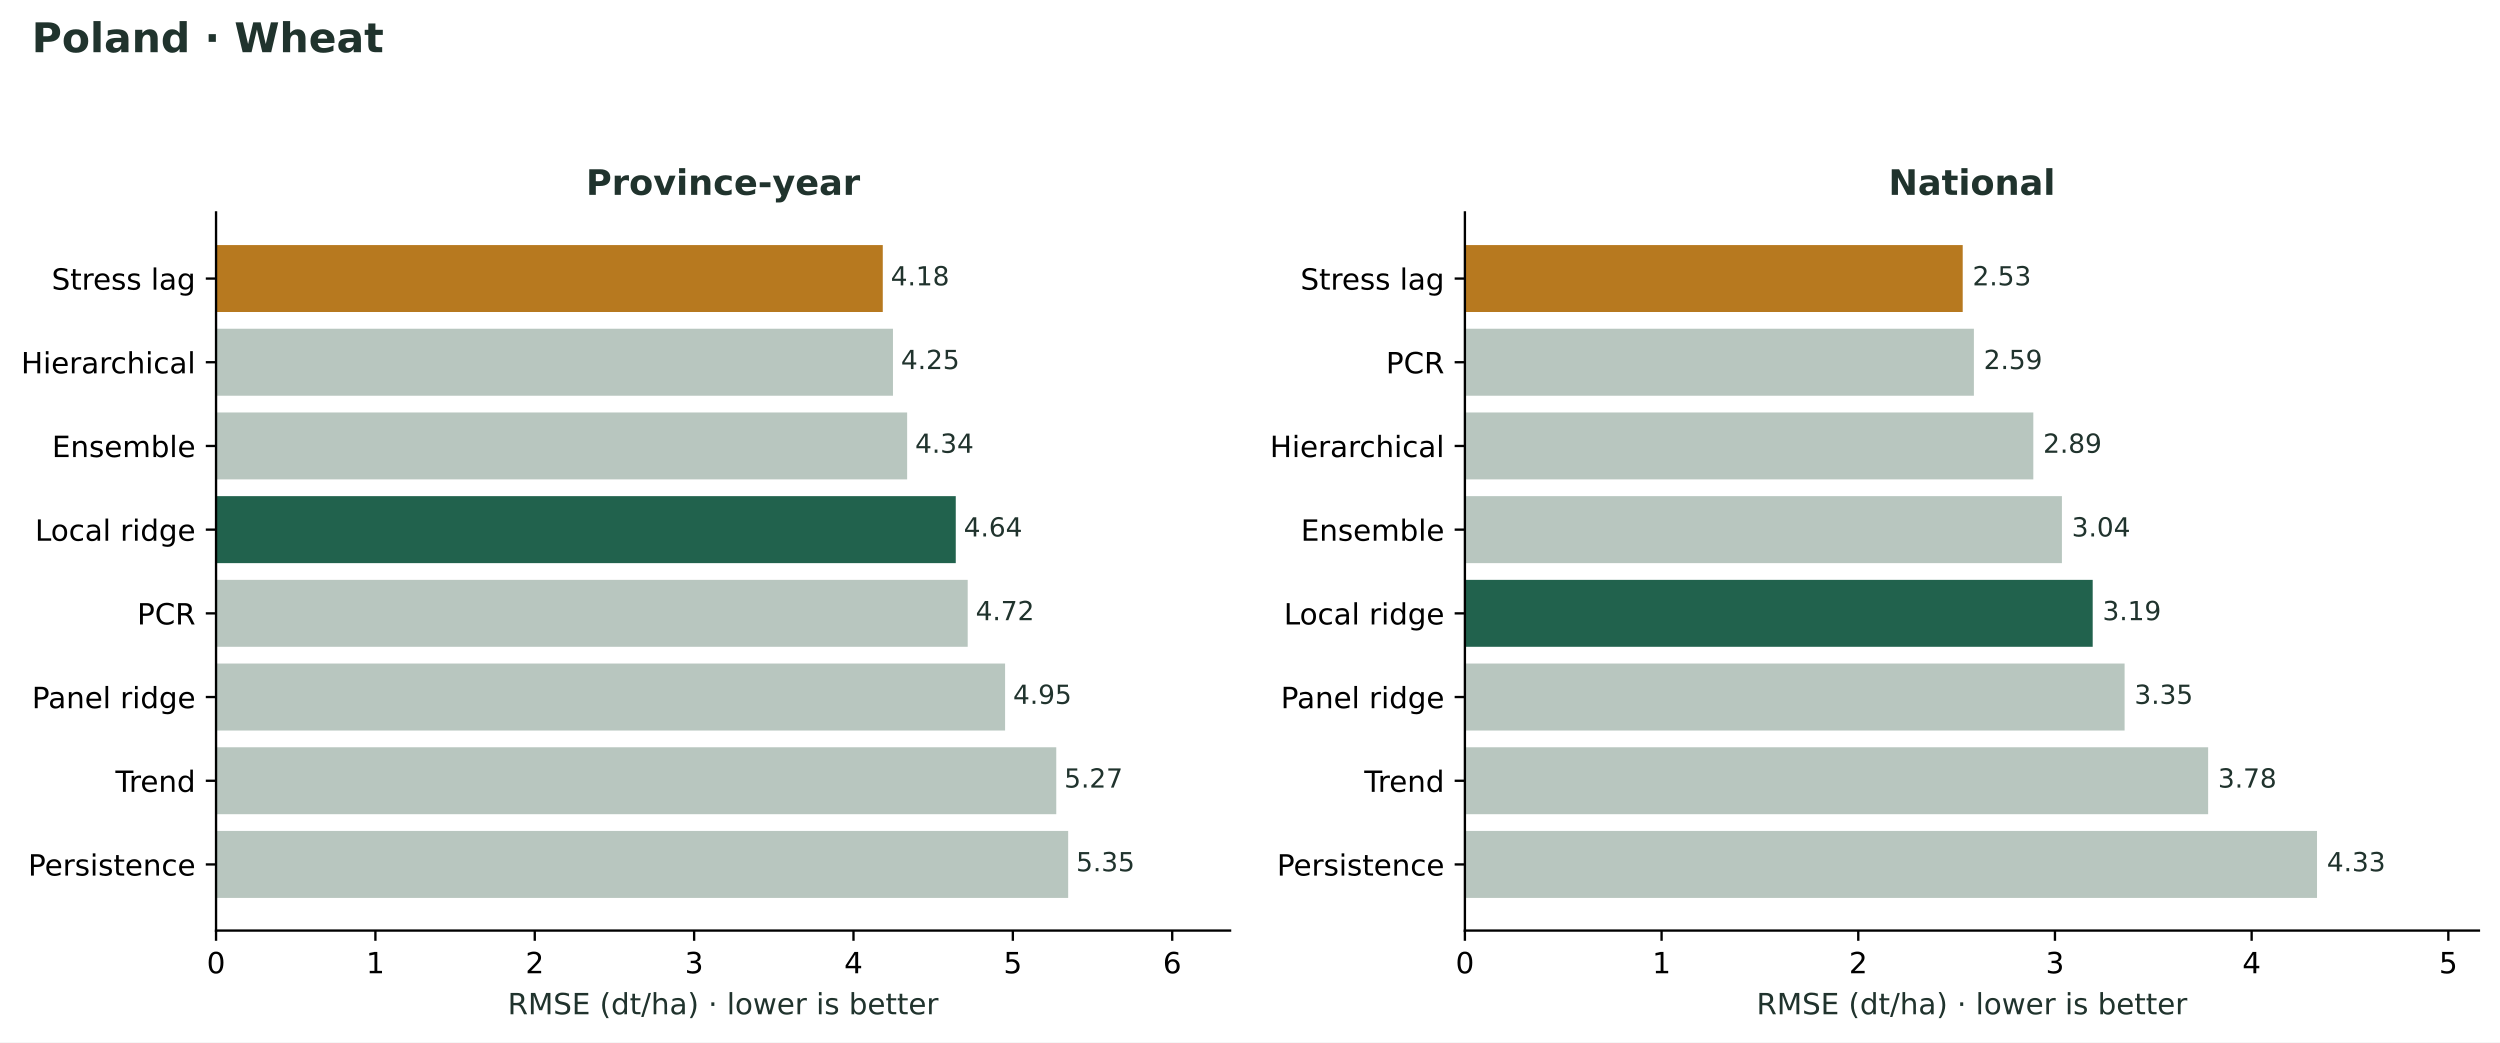
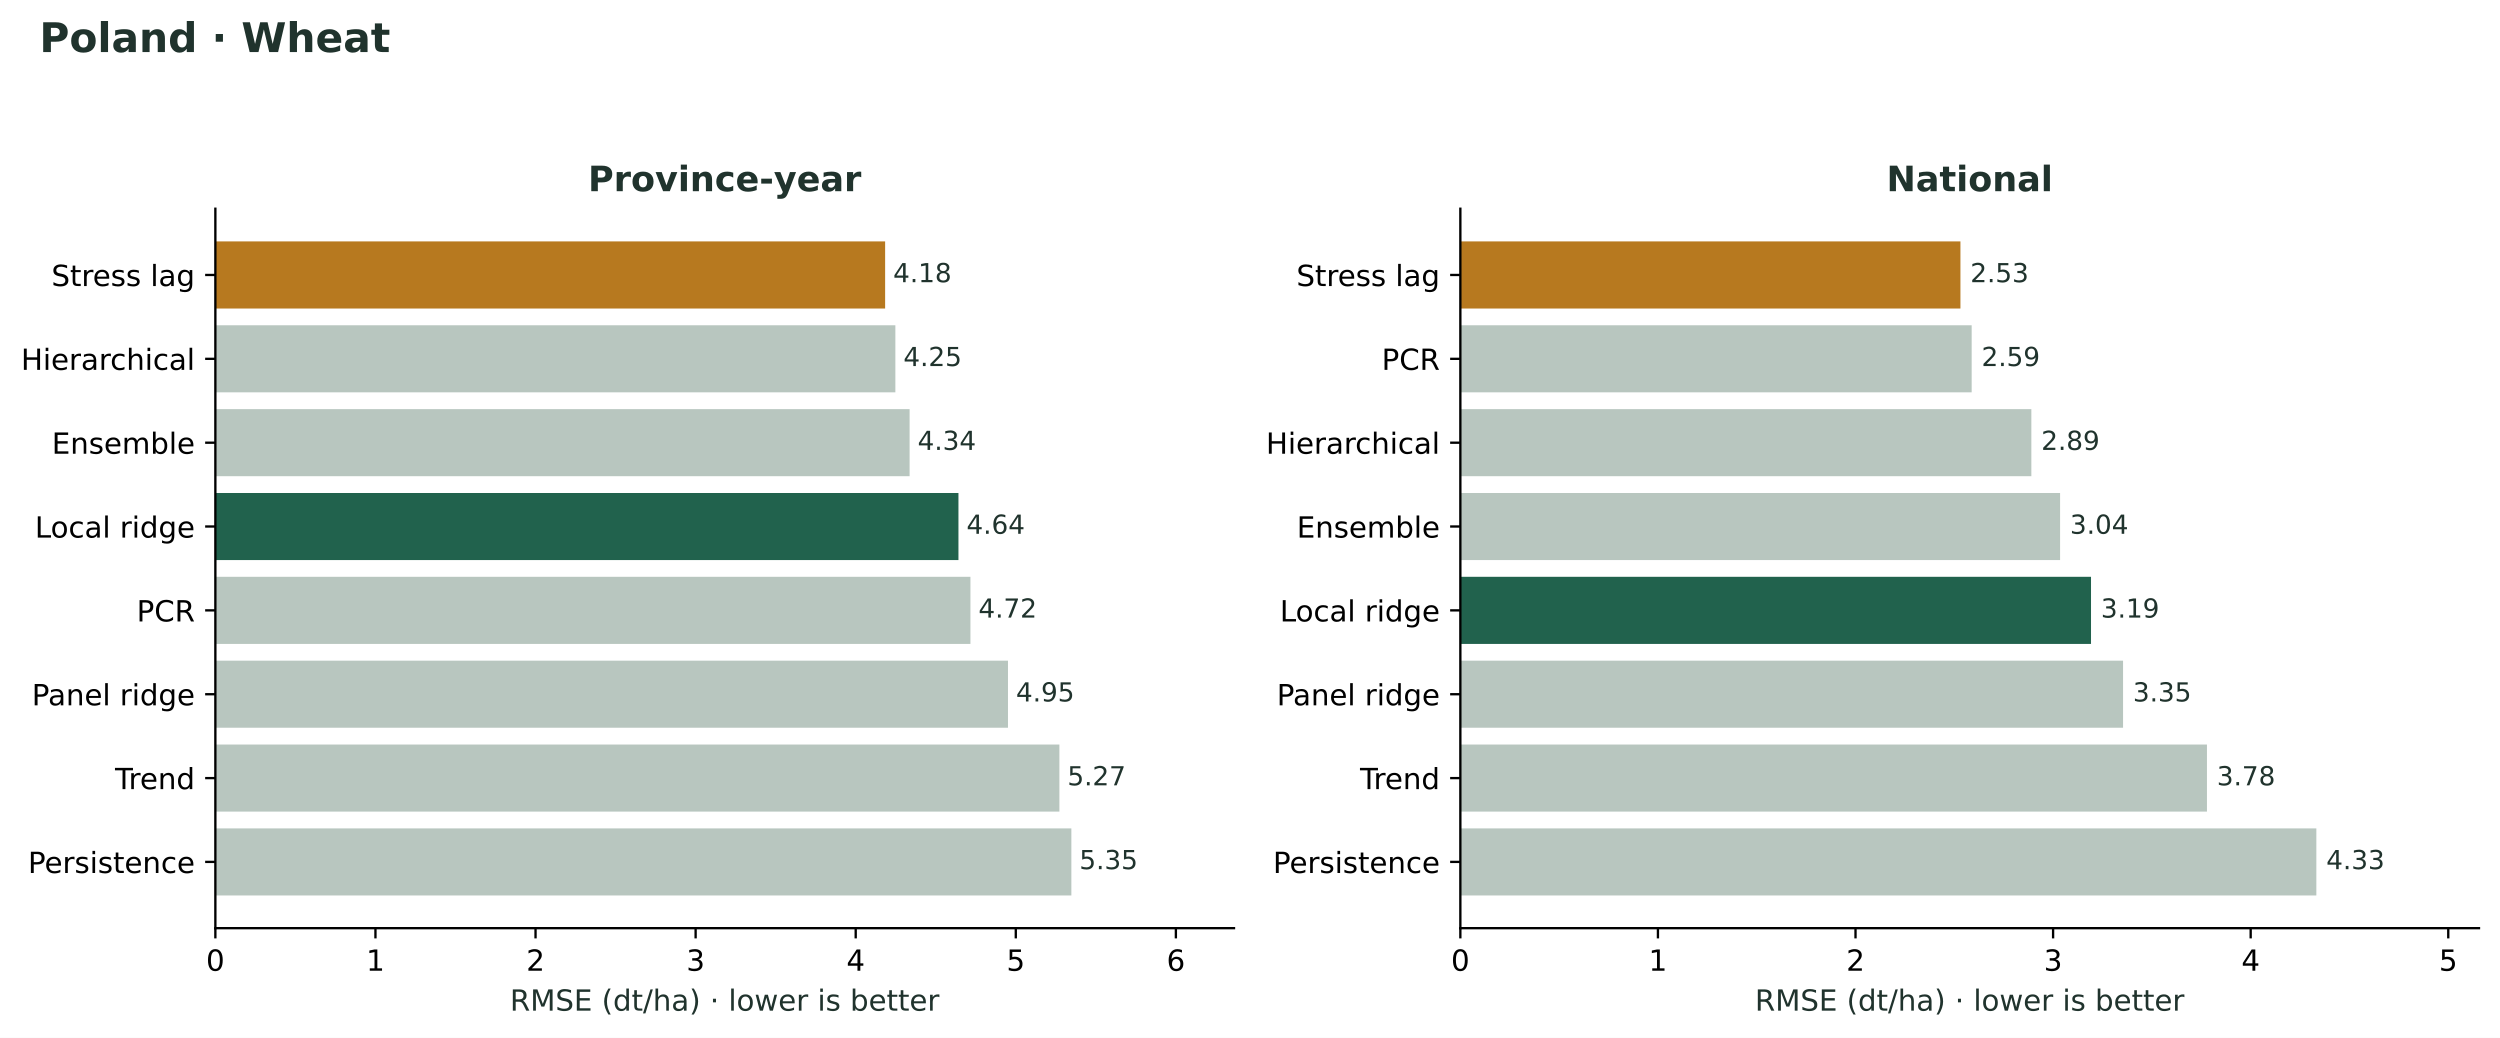
- <svg xmlns="http://www.w3.org/2000/svg" xmlns:xlink="http://www.w3.org/1999/xlink" width="853.985pt" height="356.078pt" viewBox="0 0 853.985 356.078" version="1.1">
+ <svg xmlns="http://www.w3.org/2000/svg" xmlns:xlink="http://www.w3.org/1999/xlink" width="856.635pt" height="355.596pt" viewBox="0 0 856.635 355.596" version="1.1">
  <defs>
    <style type="text/css">*{stroke-linejoin: round; stroke-linecap: butt}</style>
  </defs>
  <g id="figure_1">
    <g id="patch_1">
-       <path d="M 0 356.078  L 853.985 356.078  L 853.985 0  L 0 0  z " style="fill: #ffffff" />
+       <path d="M 0 355.596  L 856.635 355.596  L 856.635 0  L 0 0  z " style="fill: #ffffff" />
    </g>
    <g id="axes_1">
      <g id="patch_2">
-         <path d="M 73.8 317.878  L 420.185 317.878  L 420.185 72.56  L 73.8 72.56  z " style="fill: #ffffff" />
+         <path d="M 73.795 318.04  L 422.835 318.04  L 422.835 71.52  L 73.795 71.52  z " style="fill: #ffffff" />
      </g>
      <g id="patch_3">
-         <path d="M 73.8 306.727  L 364.88 306.727  L 364.88 283.853  L 73.8 283.853  z " clip-path="url(#pb72df049ba)" style="fill: #b8c6bf" />
+         <path d="M 73.795 306.835  L 367.106 306.835  L 367.106 283.849  L 73.795 283.849  z " clip-path="url(#pc4054b5f76)" style="fill: #b8c6bf" />
      </g>
      <g id="patch_4">
-         <path d="M 73.8 278.135  L 360.812 278.135  L 360.812 255.262  L 73.8 255.262  z " clip-path="url(#pb72df049ba)" style="fill: #b8c6bf" />
+         <path d="M 73.795 278.103  L 363.007 278.103  L 363.007 255.117  L 73.795 255.117  z " clip-path="url(#pc4054b5f76)" style="fill: #b8c6bf" />
      </g>
      <g id="patch_5">
-         <path d="M 73.8 249.543  L 343.33 249.543  L 343.33 226.67  L 73.8 226.67  z " clip-path="url(#pb72df049ba)" style="fill: #b8c6bf" />
+         <path d="M 73.795 249.371  L 345.391 249.371  L 345.391 226.385  L 73.795 226.385  z " clip-path="url(#pc4054b5f76)" style="fill: #b8c6bf" />
      </g>
      <g id="patch_6">
-         <path d="M 73.8 220.951  L 330.56 220.951  L 330.56 198.078  L 73.8 198.078  z " clip-path="url(#pb72df049ba)" style="fill: #b8c6bf" />
+         <path d="M 73.795 220.639  L 332.524 220.639  L 332.524 197.653  L 73.795 197.653  z " clip-path="url(#pc4054b5f76)" style="fill: #b8c6bf" />
      </g>
      <g id="patch_7">
-         <path d="M 73.8 192.36  L 326.484 192.36  L 326.484 169.486  L 73.8 169.486  z " clip-path="url(#pb72df049ba)" style="fill: #21624d" />
+         <path d="M 73.795 191.907  L 328.416 191.907  L 328.416 168.921  L 73.795 168.921  z " clip-path="url(#pc4054b5f76)" style="fill: #21624d" />
      </g>
      <g id="patch_8">
-         <path d="M 73.8 163.768  L 309.875 163.768  L 309.875 140.894  L 73.8 140.894  z " clip-path="url(#pb72df049ba)" style="fill: #b8c6bf" />
+         <path d="M 73.795 163.175  L 311.68 163.175  L 311.68 140.189  L 73.795 140.189  z " clip-path="url(#pc4054b5f76)" style="fill: #b8c6bf" />
      </g>
      <g id="patch_9">
-         <path d="M 73.8 135.176  L 305.034 135.176  L 305.034 112.303  L 73.8 112.303  z " clip-path="url(#pb72df049ba)" style="fill: #b8c6bf" />
+         <path d="M 73.795 134.443  L 306.802 134.443  L 306.802 111.457  L 73.795 111.457  z " clip-path="url(#pc4054b5f76)" style="fill: #b8c6bf" />
      </g>
      <g id="patch_10">
-         <path d="M 73.8 106.584  L 301.552 106.584  L 301.552 83.711  L 73.8 83.711  z " clip-path="url(#pb72df049ba)" style="fill: #b7791f" />
+         <path d="M 73.795 105.711  L 303.293 105.711  L 303.293 82.725  L 73.795 82.725  z " clip-path="url(#pc4054b5f76)" style="fill: #b7791f" />
      </g>
      <g id="matplotlib.axis_1">
        <g id="xtick_1">
          <g id="line2d_1">
            <defs>
-               <path id="m38f952b51f" d="M 0 0  L 0 3.5  " style="stroke: #000000; stroke-width: 0.8" />
+               <path id="m1f5271b32a" d="M 0 0  L 0 3.5  " style="stroke: #000000; stroke-width: 0.8" />
            </defs>
            <g>
-               <use xlink:href="#m38f952b51f" x="73.8" y="317.878" style="stroke: #000000; stroke-width: 0.8" />
+               <use xlink:href="#m1f5271b32a" x="73.795" y="318.04" style="stroke: #000000; stroke-width: 0.8" />
            </g>
          </g>
          <g id="text_1">
-             <text style="font-size: 10px; font-family: 'DejaVu Sans'; text-anchor: middle" x="73.8" y="332.475" transform="rotate(-0 73.8 332.4753)">0</text>
+             <text style="font-size: 10px; font-family: 'DejaVu Sans'; text-anchor: middle" x="73.795" y="332.638" transform="rotate(-0 73.79531 332.6384)">0</text>
          </g>
        </g>
        <g id="xtick_2">
          <g id="line2d_2">
            <g>
-               <use xlink:href="#m38f952b51f" x="128.237" y="317.878" style="stroke: #000000; stroke-width: 0.8" />
+               <use xlink:href="#m1f5271b32a" x="128.649" y="318.04" style="stroke: #000000; stroke-width: 0.8" />
            </g>
          </g>
          <g id="text_2">
-             <text style="font-size: 10px; font-family: 'DejaVu Sans'; text-anchor: middle" x="128.237" y="332.475" transform="rotate(-0 128.2367 332.4753)">1</text>
+             <text style="font-size: 10px; font-family: 'DejaVu Sans'; text-anchor: middle" x="128.649" y="332.638" transform="rotate(-0 128.6492 332.6384)">1</text>
          </g>
        </g>
        <g id="xtick_3">
          <g id="line2d_3">
            <g>
-               <use xlink:href="#m38f952b51f" x="182.673" y="317.878" style="stroke: #000000; stroke-width: 0.8" />
+               <use xlink:href="#m1f5271b32a" x="183.503" y="318.04" style="stroke: #000000; stroke-width: 0.8" />
            </g>
          </g>
          <g id="text_3">
-             <text style="font-size: 10px; font-family: 'DejaVu Sans'; text-anchor: middle" x="182.673" y="332.475" transform="rotate(-0 182.6733 332.4753)">2</text>
+             <text style="font-size: 10px; font-family: 'DejaVu Sans'; text-anchor: middle" x="183.503" y="332.638" transform="rotate(-0 183.5031 332.6384)">2</text>
          </g>
        </g>
        <g id="xtick_4">
          <g id="line2d_4">
            <g>
-               <use xlink:href="#m38f952b51f" x="237.11" y="317.878" style="stroke: #000000; stroke-width: 0.8" />
+               <use xlink:href="#m1f5271b32a" x="238.357" y="318.04" style="stroke: #000000; stroke-width: 0.8" />
            </g>
          </g>
          <g id="text_4">
-             <text style="font-size: 10px; font-family: 'DejaVu Sans'; text-anchor: middle" x="237.11" y="332.475" transform="rotate(-0 237.11 332.4753)">3</text>
+             <text style="font-size: 10px; font-family: 'DejaVu Sans'; text-anchor: middle" x="238.357" y="332.638" transform="rotate(-0 238.357 332.6384)">3</text>
          </g>
        </g>
        <g id="xtick_5">
          <g id="line2d_5">
            <g>
-               <use xlink:href="#m38f952b51f" x="291.547" y="317.878" style="stroke: #000000; stroke-width: 0.8" />
+               <use xlink:href="#m1f5271b32a" x="293.211" y="318.04" style="stroke: #000000; stroke-width: 0.8" />
            </g>
          </g>
          <g id="text_5">
-             <text style="font-size: 10px; font-family: 'DejaVu Sans'; text-anchor: middle" x="291.547" y="332.475" transform="rotate(-0 291.5466 332.4753)">4</text>
+             <text style="font-size: 10px; font-family: 'DejaVu Sans'; text-anchor: middle" x="293.211" y="332.638" transform="rotate(-0 293.211 332.6384)">4</text>
          </g>
        </g>
        <g id="xtick_6">
          <g id="line2d_6">
            <g>
-               <use xlink:href="#m38f952b51f" x="345.983" y="317.878" style="stroke: #000000; stroke-width: 0.8" />
+               <use xlink:href="#m1f5271b32a" x="348.065" y="318.04" style="stroke: #000000; stroke-width: 0.8" />
            </g>
          </g>
          <g id="text_6">
-             <text style="font-size: 10px; font-family: 'DejaVu Sans'; text-anchor: middle" x="345.983" y="332.475" transform="rotate(-0 345.9833 332.4753)">5</text>
+             <text style="font-size: 10px; font-family: 'DejaVu Sans'; text-anchor: middle" x="348.065" y="332.638" transform="rotate(-0 348.0649 332.6384)">5</text>
          </g>
        </g>
        <g id="xtick_7">
          <g id="line2d_7">
            <g>
-               <use xlink:href="#m38f952b51f" x="400.42" y="317.878" style="stroke: #000000; stroke-width: 0.8" />
+               <use xlink:href="#m1f5271b32a" x="402.919" y="318.04" style="stroke: #000000; stroke-width: 0.8" />
            </g>
          </g>
          <g id="text_7">
-             <text style="font-size: 10px; font-family: 'DejaVu Sans'; text-anchor: middle" x="400.42" y="332.475" transform="rotate(-0 400.42 332.4753)">6</text>
+             <text style="font-size: 10px; font-family: 'DejaVu Sans'; text-anchor: middle" x="402.919" y="332.638" transform="rotate(-0 402.9188 332.6384)">6</text>
          </g>
        </g>
        <g id="text_8">
-           <text style="font-size: 10px; font-family: 'DejaVu Sans'; text-anchor: middle; fill: #20332d" x="246.993" y="346.476" transform="rotate(-0 246.9925 346.4761)">RMSE (dt/ha) · lower is better</text>
+           <text style="font-size: 10px; font-family: 'DejaVu Sans'; text-anchor: middle; fill: #20332d" x="248.315" y="346.317" transform="rotate(-0 248.3153 346.3166)">RMSE (dt/ha) · lower is better</text>
        </g>
      </g>
      <g id="matplotlib.axis_2">
        <g id="ytick_1">
          <g id="line2d_8">
            <defs>
-               <path id="md4e153013f" d="M 0 0  L -3.5 0  " style="stroke: #000000; stroke-width: 0.8" />
+               <path id="mce0fda5eb4" d="M 0 0  L -3.5 0  " style="stroke: #000000; stroke-width: 0.8" />
            </defs>
            <g>
-               <use xlink:href="#md4e153013f" x="73.8" y="295.29" style="stroke: #000000; stroke-width: 0.8" />
+               <use xlink:href="#mce0fda5eb4" x="73.795" y="295.342" style="stroke: #000000; stroke-width: 0.8" />
            </g>
          </g>
          <g id="text_9">
-             <text style="font-size: 10px; font-family: 'DejaVu Sans'; text-anchor: end" x="66.8" y="299.089" transform="rotate(-0 66.8 299.0894)">Persistence</text>
+             <text style="font-size: 10px; font-family: 'DejaVu Sans'; text-anchor: end" x="66.795" y="299.141" transform="rotate(-0 66.79531 299.141)">Persistence</text>
          </g>
        </g>
        <g id="ytick_2">
          <g id="line2d_9">
            <g>
-               <use xlink:href="#md4e153013f" x="73.8" y="266.698" style="stroke: #000000; stroke-width: 0.8" />
+               <use xlink:href="#mce0fda5eb4" x="73.795" y="266.61" style="stroke: #000000; stroke-width: 0.8" />
            </g>
          </g>
          <g id="text_10">
-             <text style="font-size: 10px; font-family: 'DejaVu Sans'; text-anchor: end" x="66.8" y="270.498" transform="rotate(-0 66.8 270.4975)">Trend</text>
+             <text style="font-size: 10px; font-family: 'DejaVu Sans'; text-anchor: end" x="66.795" y="270.409" transform="rotate(-0 66.79531 270.4091)">Trend</text>
          </g>
        </g>
        <g id="ytick_3">
          <g id="line2d_10">
            <g>
-               <use xlink:href="#md4e153013f" x="73.8" y="238.107" style="stroke: #000000; stroke-width: 0.8" />
+               <use xlink:href="#mce0fda5eb4" x="73.795" y="237.878" style="stroke: #000000; stroke-width: 0.8" />
            </g>
          </g>
          <g id="text_11">
-             <text style="font-size: 10px; font-family: 'DejaVu Sans'; text-anchor: end" x="66.8" y="241.906" transform="rotate(-0 66.8 241.9057)">Panel ridge</text>
+             <text style="font-size: 10px; font-family: 'DejaVu Sans'; text-anchor: end" x="66.795" y="241.677" transform="rotate(-0 66.79531 241.6771)">Panel ridge</text>
          </g>
        </g>
        <g id="ytick_4">
          <g id="line2d_11">
            <g>
-               <use xlink:href="#md4e153013f" x="73.8" y="209.515" style="stroke: #000000; stroke-width: 0.8" />
+               <use xlink:href="#mce0fda5eb4" x="73.795" y="209.146" style="stroke: #000000; stroke-width: 0.8" />
            </g>
          </g>
          <g id="text_12">
-             <text style="font-size: 10px; font-family: 'DejaVu Sans'; text-anchor: end" x="66.8" y="213.314" transform="rotate(-0 66.8 213.3136)">PCR</text>
+             <text style="font-size: 10px; font-family: 'DejaVu Sans'; text-anchor: end" x="66.795" y="212.945" transform="rotate(-0 66.79531 212.9452)">PCR</text>
          </g>
        </g>
        <g id="ytick_5">
          <g id="line2d_12">
            <g>
-               <use xlink:href="#md4e153013f" x="73.8" y="180.923" style="stroke: #000000; stroke-width: 0.8" />
+               <use xlink:href="#mce0fda5eb4" x="73.795" y="180.414" style="stroke: #000000; stroke-width: 0.8" />
            </g>
          </g>
          <g id="text_13">
-             <text style="font-size: 10px; font-family: 'DejaVu Sans'; text-anchor: end" x="66.8" y="184.722" transform="rotate(-0 66.8 184.7221)">Local ridge</text>
+             <text style="font-size: 10px; font-family: 'DejaVu Sans'; text-anchor: end" x="66.795" y="184.213" transform="rotate(-0 66.79531 184.2133)">Local ridge</text>
          </g>
        </g>
        <g id="ytick_6">
          <g id="line2d_13">
            <g>
-               <use xlink:href="#md4e153013f" x="73.8" y="152.331" style="stroke: #000000; stroke-width: 0.8" />
+               <use xlink:href="#mce0fda5eb4" x="73.795" y="151.682" style="stroke: #000000; stroke-width: 0.8" />
            </g>
          </g>
          <g id="text_14">
-             <text style="font-size: 10px; font-family: 'DejaVu Sans'; text-anchor: end" x="66.8" y="156.13" transform="rotate(-0 66.8 156.1303)">Ensemble</text>
+             <text style="font-size: 10px; font-family: 'DejaVu Sans'; text-anchor: end" x="66.795" y="155.481" transform="rotate(-0 66.79531 155.4813)">Ensemble</text>
          </g>
        </g>
        <g id="ytick_7">
          <g id="line2d_14">
            <g>
-               <use xlink:href="#md4e153013f" x="73.8" y="123.739" style="stroke: #000000; stroke-width: 0.8" />
+               <use xlink:href="#mce0fda5eb4" x="73.795" y="122.95" style="stroke: #000000; stroke-width: 0.8" />
            </g>
          </g>
          <g id="text_15">
-             <text style="font-size: 10px; font-family: 'DejaVu Sans'; text-anchor: end" x="66.8" y="127.539" transform="rotate(-0 66.8 127.5385)">Hierarchical</text>
+             <text style="font-size: 10px; font-family: 'DejaVu Sans'; text-anchor: end" x="66.795" y="126.749" transform="rotate(-0 66.79531 126.7494)">Hierarchical</text>
          </g>
        </g>
        <g id="ytick_8">
          <g id="line2d_15">
            <g>
-               <use xlink:href="#md4e153013f" x="73.8" y="95.148" style="stroke: #000000; stroke-width: 0.8" />
+               <use xlink:href="#mce0fda5eb4" x="73.795" y="94.218" style="stroke: #000000; stroke-width: 0.8" />
            </g>
          </g>
          <g id="text_16">
-             <text style="font-size: 10px; font-family: 'DejaVu Sans'; text-anchor: end" x="66.8" y="98.947" transform="rotate(-0 66.8 98.94674)">Stress lag</text>
+             <text style="font-size: 10px; font-family: 'DejaVu Sans'; text-anchor: end" x="66.795" y="98.017" transform="rotate(-0 66.79531 98.01745)">Stress lag</text>
          </g>
        </g>
      </g>
      <g id="patch_11">
-         <path d="M 73.8 317.878  L 73.8 72.56  " style="fill: none; stroke: #000000; stroke-width: 0.8; stroke-linejoin: miter; stroke-linecap: square" />
+         <path d="M 73.795 318.04  L 73.795 71.52  " style="fill: none; stroke: #000000; stroke-width: 0.8; stroke-linejoin: miter; stroke-linecap: square" />
      </g>
      <g id="patch_12">
-         <path d="M 73.8 317.878  L 420.185 317.878  " style="fill: none; stroke: #000000; stroke-width: 0.8; stroke-linejoin: miter; stroke-linecap: square" />
+         <path d="M 73.795 318.04  L 422.835 318.04  " style="fill: none; stroke: #000000; stroke-width: 0.8; stroke-linejoin: miter; stroke-linecap: square" />
      </g>
      <g id="text_17">
-         <text style="font-size: 9px; font-family: 'DejaVu Sans'; text-anchor: start; fill: #20332d" x="367.602" y="297.628" transform="rotate(-0 367.6017 297.628)">5.35</text>
+         <text style="font-size: 9px; font-family: 'DejaVu Sans'; text-anchor: start; fill: #20332d" x="369.849" y="297.825" transform="rotate(-0 369.8489 297.8252)">5.35</text>
      </g>
      <g id="text_18">
-         <text style="font-size: 9px; font-family: 'DejaVu Sans'; text-anchor: start; fill: #20332d" x="363.534" y="269.036" transform="rotate(-0 363.5338 269.0362)">5.27</text>
+         <text style="font-size: 9px; font-family: 'DejaVu Sans'; text-anchor: start; fill: #20332d" x="365.75" y="269.093" transform="rotate(-0 365.7499 269.0933)">5.27</text>
      </g>
      <g id="text_19">
-         <text style="font-size: 9px; font-family: 'DejaVu Sans'; text-anchor: start; fill: #20332d" x="346.052" y="240.444" transform="rotate(-0 346.052 240.4444)">4.95</text>
+         <text style="font-size: 9px; font-family: 'DejaVu Sans'; text-anchor: start; fill: #20332d" x="348.134" y="240.361" transform="rotate(-0 348.1341 240.3613)">4.95</text>
      </g>
      <g id="text_20">
-         <text style="font-size: 9px; font-family: 'DejaVu Sans'; text-anchor: start; fill: #20332d" x="333.282" y="211.853" transform="rotate(-0 333.2822 211.8526)">4.72</text>
+         <text style="font-size: 9px; font-family: 'DejaVu Sans'; text-anchor: start; fill: #20332d" x="335.266" y="211.629" transform="rotate(-0 335.2664 211.6294)">4.72</text>
      </g>
      <g id="text_21">
-         <text style="font-size: 9px; font-family: 'DejaVu Sans'; text-anchor: start; fill: #20332d" x="329.206" y="183.261" transform="rotate(-0 329.2061 183.2608)">4.64</text>
+         <text style="font-size: 9px; font-family: 'DejaVu Sans'; text-anchor: start; fill: #20332d" x="331.159" y="182.897" transform="rotate(-0 331.1591 182.8975)">4.64</text>
      </g>
      <g id="text_22">
-         <text style="font-size: 9px; font-family: 'DejaVu Sans'; text-anchor: start; fill: #20332d" x="312.597" y="154.669" transform="rotate(-0 312.5966 154.669)">4.34</text>
+         <text style="font-size: 9px; font-family: 'DejaVu Sans'; text-anchor: start; fill: #20332d" x="314.422" y="154.166" transform="rotate(-0 314.4222 154.1655)">4.34</text>
      </g>
      <g id="text_23">
-         <text style="font-size: 9px; font-family: 'DejaVu Sans'; text-anchor: start; fill: #20332d" x="307.756" y="126.077" transform="rotate(-0 307.7557 126.0772)">4.25</text>
+         <text style="font-size: 9px; font-family: 'DejaVu Sans'; text-anchor: start; fill: #20332d" x="309.544" y="125.434" transform="rotate(-0 309.5443 125.4336)">4.25</text>
      </g>
      <g id="text_24">
-         <text style="font-size: 9px; font-family: 'DejaVu Sans'; text-anchor: start; fill: #20332d" x="304.274" y="97.485" transform="rotate(-0 304.2736 97.48541)">4.18</text>
+         <text style="font-size: 9px; font-family: 'DejaVu Sans'; text-anchor: start; fill: #20332d" x="306.035" y="96.702" transform="rotate(-0 306.0355 96.70167)">4.18</text>
      </g>
      <g id="text_25">
-         <text style="font-weight: 700; font-size: 12px; font-family: 'DejaVu Sans'; text-anchor: middle; fill: #20332d" x="246.993" y="66.56" transform="rotate(-0 246.9925 66.56)">Province-year</text>
+         <text style="font-weight: 700; font-size: 12px; font-family: 'DejaVu Sans'; text-anchor: middle; fill: #20332d" x="248.315" y="65.52" transform="rotate(-0 248.3153 65.52)">Province-year</text>
      </g>
    </g>
    <g id="axes_2">
      <g id="patch_13">
-         <path d="M 500.4 317.878  L 846.785 317.878  L 846.785 72.56  L 500.4 72.56  z " style="fill: #ffffff" />
+         <path d="M 500.395 318.04  L 849.435 318.04  L 849.435 71.52  L 500.395 71.52  z " style="fill: #ffffff" />
      </g>
      <g id="patch_14">
-         <path d="M 500.4 306.727  L 791.48 306.727  L 791.48 283.853  L 500.4 283.853  z " clip-path="url(#p1461d64701)" style="fill: #b8c6bf" />
+         <path d="M 500.395 306.835  L 793.706 306.835  L 793.706 283.849  L 500.395 283.849  z " clip-path="url(#pdc65e8b4b1)" style="fill: #b8c6bf" />
      </g>
      <g id="patch_15">
-         <path d="M 500.4 278.135  L 754.285 278.135  L 754.285 255.262  L 500.4 255.262  z " clip-path="url(#p1461d64701)" style="fill: #b8c6bf" />
+         <path d="M 500.395 278.103  L 756.226 278.103  L 756.226 255.117  L 500.395 255.117  z " clip-path="url(#pdc65e8b4b1)" style="fill: #b8c6bf" />
      </g>
      <g id="patch_16">
-         <path d="M 500.4 249.543  L 725.752 249.543  L 725.752 226.67  L 500.4 226.67  z " clip-path="url(#p1461d64701)" style="fill: #b8c6bf" />
+         <path d="M 500.395 249.371  L 727.475 249.371  L 727.475 226.385  L 500.395 226.385  z " clip-path="url(#pdc65e8b4b1)" style="fill: #b8c6bf" />
      </g>
      <g id="patch_17">
-         <path d="M 500.4 220.951  L 714.854 220.951  L 714.854 198.078  L 500.4 198.078  z " clip-path="url(#p1461d64701)" style="fill: #21624d" />
+         <path d="M 500.395 220.639  L 716.493 220.639  L 716.493 197.653  L 500.395 197.653  z " clip-path="url(#pdc65e8b4b1)" style="fill: #21624d" />
      </g>
      <g id="patch_18">
-         <path d="M 500.4 192.36  L 704.339 192.36  L 704.339 169.486  L 500.4 169.486  z " clip-path="url(#p1461d64701)" style="fill: #b8c6bf" />
+         <path d="M 500.395 191.907  L 705.898 191.907  L 705.898 168.921  L 500.395 168.921  z " clip-path="url(#pdc65e8b4b1)" style="fill: #b8c6bf" />
      </g>
      <g id="patch_19">
-         <path d="M 500.4 163.768  L 694.569 163.768  L 694.569 140.894  L 500.4 140.894  z " clip-path="url(#p1461d64701)" style="fill: #b8c6bf" />
+         <path d="M 500.395 163.175  L 696.052 163.175  L 696.052 140.189  L 500.395 140.189  z " clip-path="url(#pdc65e8b4b1)" style="fill: #b8c6bf" />
      </g>
      <g id="patch_20">
-         <path d="M 500.4 135.176  L 674.273 135.176  L 674.273 112.303  L 500.4 112.303  z " clip-path="url(#p1461d64701)" style="fill: #b8c6bf" />
+         <path d="M 500.395 134.443  L 675.601 134.443  L 675.601 111.457  L 500.395 111.457  z " clip-path="url(#pdc65e8b4b1)" style="fill: #b8c6bf" />
      </g>
      <g id="patch_21">
-         <path d="M 500.4 106.584  L 670.45 106.584  L 670.45 83.711  L 500.4 83.711  z " clip-path="url(#p1461d64701)" style="fill: #b7791f" />
+         <path d="M 500.395 105.711  L 671.749 105.711  L 671.749 82.725  L 500.395 82.725  z " clip-path="url(#pdc65e8b4b1)" style="fill: #b7791f" />
      </g>
      <g id="matplotlib.axis_3">
        <g id="xtick_8">
          <g id="line2d_16">
            <g>
-               <use xlink:href="#m38f952b51f" x="500.4" y="317.878" style="stroke: #000000; stroke-width: 0.8" />
+               <use xlink:href="#m1f5271b32a" x="500.395" y="318.04" style="stroke: #000000; stroke-width: 0.8" />
            </g>
          </g>
          <g id="text_26">
-             <text style="font-size: 10px; font-family: 'DejaVu Sans'; text-anchor: middle" x="500.4" y="332.475" transform="rotate(-0 500.4 332.4753)">0</text>
+             <text style="font-size: 10px; font-family: 'DejaVu Sans'; text-anchor: middle" x="500.395" y="332.638" transform="rotate(-0 500.3953 332.6384)">0</text>
          </g>
        </g>
        <g id="xtick_9">
          <g id="line2d_17">
            <g>
-               <use xlink:href="#m38f952b51f" x="567.587" y="317.878" style="stroke: #000000; stroke-width: 0.8" />
+               <use xlink:href="#m1f5271b32a" x="568.097" y="318.04" style="stroke: #000000; stroke-width: 0.8" />
            </g>
          </g>
          <g id="text_27">
-             <text style="font-size: 10px; font-family: 'DejaVu Sans'; text-anchor: middle" x="567.587" y="332.475" transform="rotate(-0 567.5869 332.4753)">1</text>
+             <text style="font-size: 10px; font-family: 'DejaVu Sans'; text-anchor: middle" x="568.097" y="332.638" transform="rotate(-0 568.0972 332.6384)">1</text>
          </g>
        </g>
        <g id="xtick_10">
          <g id="line2d_18">
            <g>
-               <use xlink:href="#m38f952b51f" x="634.774" y="317.878" style="stroke: #000000; stroke-width: 0.8" />
+               <use xlink:href="#m1f5271b32a" x="635.799" y="318.04" style="stroke: #000000; stroke-width: 0.8" />
            </g>
          </g>
          <g id="text_28">
-             <text style="font-size: 10px; font-family: 'DejaVu Sans'; text-anchor: middle" x="634.774" y="332.475" transform="rotate(-0 634.7737 332.4753)">2</text>
+             <text style="font-size: 10px; font-family: 'DejaVu Sans'; text-anchor: middle" x="635.799" y="332.638" transform="rotate(-0 635.799 332.6384)">2</text>
          </g>
        </g>
        <g id="xtick_11">
          <g id="line2d_19">
            <g>
-               <use xlink:href="#m38f952b51f" x="701.961" y="317.878" style="stroke: #000000; stroke-width: 0.8" />
+               <use xlink:href="#m1f5271b32a" x="703.501" y="318.04" style="stroke: #000000; stroke-width: 0.8" />
            </g>
          </g>
          <g id="text_29">
-             <text style="font-size: 10px; font-family: 'DejaVu Sans'; text-anchor: middle" x="701.961" y="332.475" transform="rotate(-0 701.9606 332.4753)">3</text>
+             <text style="font-size: 10px; font-family: 'DejaVu Sans'; text-anchor: middle" x="703.501" y="332.638" transform="rotate(-0 703.5009 332.6384)">3</text>
          </g>
        </g>
        <g id="xtick_12">
          <g id="line2d_20">
            <g>
-               <use xlink:href="#m38f952b51f" x="769.147" y="317.878" style="stroke: #000000; stroke-width: 0.8" />
+               <use xlink:href="#m1f5271b32a" x="771.203" y="318.04" style="stroke: #000000; stroke-width: 0.8" />
            </g>
          </g>
          <g id="text_30">
-             <text style="font-size: 10px; font-family: 'DejaVu Sans'; text-anchor: middle" x="769.147" y="332.475" transform="rotate(-0 769.1475 332.4753)">4</text>
+             <text style="font-size: 10px; font-family: 'DejaVu Sans'; text-anchor: middle" x="771.203" y="332.638" transform="rotate(-0 771.2027 332.6384)">4</text>
          </g>
        </g>
        <g id="xtick_13">
          <g id="line2d_21">
            <g>
-               <use xlink:href="#m38f952b51f" x="836.334" y="317.878" style="stroke: #000000; stroke-width: 0.8" />
+               <use xlink:href="#m1f5271b32a" x="838.905" y="318.04" style="stroke: #000000; stroke-width: 0.8" />
            </g>
          </g>
          <g id="text_31">
-             <text style="font-size: 10px; font-family: 'DejaVu Sans'; text-anchor: middle" x="836.334" y="332.475" transform="rotate(-0 836.3343 332.4753)">5</text>
+             <text style="font-size: 10px; font-family: 'DejaVu Sans'; text-anchor: middle" x="838.905" y="332.638" transform="rotate(-0 838.9045 332.6384)">5</text>
          </g>
        </g>
        <g id="text_32">
-           <text style="font-size: 10px; font-family: 'DejaVu Sans'; text-anchor: middle; fill: #20332d" x="673.592" y="346.476" transform="rotate(-0 673.5925 346.4761)">RMSE (dt/ha) · lower is better</text>
+           <text style="font-size: 10px; font-family: 'DejaVu Sans'; text-anchor: middle; fill: #20332d" x="674.915" y="346.317" transform="rotate(-0 674.9153 346.3166)">RMSE (dt/ha) · lower is better</text>
        </g>
      </g>
      <g id="matplotlib.axis_4">
        <g id="ytick_9">
          <g id="line2d_22">
            <g>
-               <use xlink:href="#md4e153013f" x="500.4" y="295.29" style="stroke: #000000; stroke-width: 0.8" />
+               <use xlink:href="#mce0fda5eb4" x="500.395" y="295.342" style="stroke: #000000; stroke-width: 0.8" />
            </g>
          </g>
          <g id="text_33">
-             <text style="font-size: 10px; font-family: 'DejaVu Sans'; text-anchor: end" x="493.4" y="299.089" transform="rotate(-0 493.4 299.0894)">Persistence</text>
+             <text style="font-size: 10px; font-family: 'DejaVu Sans'; text-anchor: end" x="493.395" y="299.141" transform="rotate(-0 493.3953 299.141)">Persistence</text>
          </g>
        </g>
        <g id="ytick_10">
          <g id="line2d_23">
            <g>
-               <use xlink:href="#md4e153013f" x="500.4" y="266.698" style="stroke: #000000; stroke-width: 0.8" />
+               <use xlink:href="#mce0fda5eb4" x="500.395" y="266.61" style="stroke: #000000; stroke-width: 0.8" />
            </g>
          </g>
          <g id="text_34">
-             <text style="font-size: 10px; font-family: 'DejaVu Sans'; text-anchor: end" x="493.4" y="270.498" transform="rotate(-0 493.4 270.4975)">Trend</text>
+             <text style="font-size: 10px; font-family: 'DejaVu Sans'; text-anchor: end" x="493.395" y="270.409" transform="rotate(-0 493.3953 270.4091)">Trend</text>
          </g>
        </g>
        <g id="ytick_11">
          <g id="line2d_24">
            <g>
-               <use xlink:href="#md4e153013f" x="500.4" y="238.107" style="stroke: #000000; stroke-width: 0.8" />
+               <use xlink:href="#mce0fda5eb4" x="500.395" y="237.878" style="stroke: #000000; stroke-width: 0.8" />
            </g>
          </g>
          <g id="text_35">
-             <text style="font-size: 10px; font-family: 'DejaVu Sans'; text-anchor: end" x="493.4" y="241.906" transform="rotate(-0 493.4 241.9057)">Panel ridge</text>
+             <text style="font-size: 10px; font-family: 'DejaVu Sans'; text-anchor: end" x="493.395" y="241.677" transform="rotate(-0 493.3953 241.6771)">Panel ridge</text>
          </g>
        </g>
        <g id="ytick_12">
          <g id="line2d_25">
            <g>
-               <use xlink:href="#md4e153013f" x="500.4" y="209.515" style="stroke: #000000; stroke-width: 0.8" />
+               <use xlink:href="#mce0fda5eb4" x="500.395" y="209.146" style="stroke: #000000; stroke-width: 0.8" />
            </g>
          </g>
          <g id="text_36">
-             <text style="font-size: 10px; font-family: 'DejaVu Sans'; text-anchor: end" x="493.4" y="213.314" transform="rotate(-0 493.4 213.3139)">Local ridge</text>
+             <text style="font-size: 10px; font-family: 'DejaVu Sans'; text-anchor: end" x="493.395" y="212.945" transform="rotate(-0 493.3953 212.9452)">Local ridge</text>
          </g>
        </g>
        <g id="ytick_13">
          <g id="line2d_26">
            <g>
-               <use xlink:href="#md4e153013f" x="500.4" y="180.923" style="stroke: #000000; stroke-width: 0.8" />
+               <use xlink:href="#mce0fda5eb4" x="500.395" y="180.414" style="stroke: #000000; stroke-width: 0.8" />
            </g>
          </g>
          <g id="text_37">
-             <text style="font-size: 10px; font-family: 'DejaVu Sans'; text-anchor: end" x="493.4" y="184.722" transform="rotate(-0 493.4 184.7221)">Ensemble</text>
+             <text style="font-size: 10px; font-family: 'DejaVu Sans'; text-anchor: end" x="493.395" y="184.213" transform="rotate(-0 493.3953 184.2133)">Ensemble</text>
          </g>
        </g>
        <g id="ytick_14">
          <g id="line2d_27">
            <g>
-               <use xlink:href="#md4e153013f" x="500.4" y="152.331" style="stroke: #000000; stroke-width: 0.8" />
+               <use xlink:href="#mce0fda5eb4" x="500.395" y="151.682" style="stroke: #000000; stroke-width: 0.8" />
            </g>
          </g>
          <g id="text_38">
-             <text style="font-size: 10px; font-family: 'DejaVu Sans'; text-anchor: end" x="493.4" y="156.13" transform="rotate(-0 493.4 156.1303)">Hierarchical</text>
+             <text style="font-size: 10px; font-family: 'DejaVu Sans'; text-anchor: end" x="493.395" y="155.481" transform="rotate(-0 493.3953 155.4813)">Hierarchical</text>
          </g>
        </g>
        <g id="ytick_15">
          <g id="line2d_28">
            <g>
-               <use xlink:href="#md4e153013f" x="500.4" y="123.739" style="stroke: #000000; stroke-width: 0.8" />
+               <use xlink:href="#mce0fda5eb4" x="500.395" y="122.95" style="stroke: #000000; stroke-width: 0.8" />
            </g>
          </g>
          <g id="text_39">
-             <text style="font-size: 10px; font-family: 'DejaVu Sans'; text-anchor: end" x="493.4" y="127.538" transform="rotate(-0 493.4 127.5382)">PCR</text>
+             <text style="font-size: 10px; font-family: 'DejaVu Sans'; text-anchor: end" x="493.395" y="126.749" transform="rotate(-0 493.3953 126.7494)">PCR</text>
          </g>
        </g>
        <g id="ytick_16">
          <g id="line2d_29">
            <g>
-               <use xlink:href="#md4e153013f" x="500.4" y="95.148" style="stroke: #000000; stroke-width: 0.8" />
+               <use xlink:href="#mce0fda5eb4" x="500.395" y="94.218" style="stroke: #000000; stroke-width: 0.8" />
            </g>
          </g>
          <g id="text_40">
-             <text style="font-size: 10px; font-family: 'DejaVu Sans'; text-anchor: end" x="493.4" y="98.947" transform="rotate(-0 493.4 98.94674)">Stress lag</text>
+             <text style="font-size: 10px; font-family: 'DejaVu Sans'; text-anchor: end" x="493.395" y="98.017" transform="rotate(-0 493.3953 98.01745)">Stress lag</text>
          </g>
        </g>
      </g>
      <g id="patch_22">
-         <path d="M 500.4 317.878  L 500.4 72.56  " style="fill: none; stroke: #000000; stroke-width: 0.8; stroke-linejoin: miter; stroke-linecap: square" />
+         <path d="M 500.395 318.04  L 500.395 71.52  " style="fill: none; stroke: #000000; stroke-width: 0.8; stroke-linejoin: miter; stroke-linecap: square" />
      </g>
      <g id="patch_23">
-         <path d="M 500.4 317.878  L 846.785 317.878  " style="fill: none; stroke: #000000; stroke-width: 0.8; stroke-linejoin: miter; stroke-linecap: square" />
+         <path d="M 500.395 318.04  L 849.435 318.04  " style="fill: none; stroke: #000000; stroke-width: 0.8; stroke-linejoin: miter; stroke-linecap: square" />
      </g>
      <g id="text_41">
-         <text style="font-size: 9px; font-family: 'DejaVu Sans'; text-anchor: start; fill: #20332d" x="794.839" y="297.628" transform="rotate(-0 794.8392 297.628)">4.33</text>
+         <text style="font-size: 9px; font-family: 'DejaVu Sans'; text-anchor: start; fill: #20332d" x="797.091" y="297.825" transform="rotate(-0 797.0913 297.8252)">4.33</text>
      </g>
      <g id="text_42">
-         <text style="font-size: 9px; font-family: 'DejaVu Sans'; text-anchor: start; fill: #20332d" x="757.644" y="269.036" transform="rotate(-0 757.644 269.0362)">3.78</text>
+         <text style="font-size: 9px; font-family: 'DejaVu Sans'; text-anchor: start; fill: #20332d" x="759.611" y="269.093" transform="rotate(-0 759.611 269.0933)">3.78</text>
      </g>
      <g id="text_43">
-         <text style="font-size: 9px; font-family: 'DejaVu Sans'; text-anchor: start; fill: #20332d" x="729.111" y="240.444" transform="rotate(-0 729.1115 240.4444)">3.35</text>
+         <text style="font-size: 9px; font-family: 'DejaVu Sans'; text-anchor: start; fill: #20332d" x="730.86" y="240.361" transform="rotate(-0 730.8598 240.3613)">3.35</text>
      </g>
      <g id="text_44">
-         <text style="font-size: 9px; font-family: 'DejaVu Sans'; text-anchor: start; fill: #20332d" x="718.213" y="211.853" transform="rotate(-0 718.2134 211.8526)">3.19</text>
+         <text style="font-size: 9px; font-family: 'DejaVu Sans'; text-anchor: start; fill: #20332d" x="719.878" y="211.629" transform="rotate(-0 719.8782 211.6294)">3.19</text>
      </g>
      <g id="text_45">
-         <text style="font-size: 9px; font-family: 'DejaVu Sans'; text-anchor: start; fill: #20332d" x="707.699" y="183.261" transform="rotate(-0 707.6986 183.2608)">3.04</text>
+         <text style="font-size: 9px; font-family: 'DejaVu Sans'; text-anchor: start; fill: #20332d" x="709.283" y="182.897" transform="rotate(-0 709.2829 182.8975)">3.04</text>
      </g>
      <g id="text_46">
-         <text style="font-size: 9px; font-family: 'DejaVu Sans'; text-anchor: start; fill: #20332d" x="697.928" y="154.669" transform="rotate(-0 697.9282 154.669)">2.89</text>
+         <text style="font-size: 9px; font-family: 'DejaVu Sans'; text-anchor: start; fill: #20332d" x="699.438" y="154.166" transform="rotate(-0 699.4376 154.1655)">2.89</text>
      </g>
      <g id="text_47">
-         <text style="font-size: 9px; font-family: 'DejaVu Sans'; text-anchor: start; fill: #20332d" x="677.632" y="126.077" transform="rotate(-0 677.6324 126.0772)">2.59</text>
+         <text style="font-size: 9px; font-family: 'DejaVu Sans'; text-anchor: start; fill: #20332d" x="678.986" y="125.434" transform="rotate(-0 678.9862 125.4336)">2.59</text>
      </g>
      <g id="text_48">
-         <text style="font-size: 9px; font-family: 'DejaVu Sans'; text-anchor: start; fill: #20332d" x="673.809" y="97.485" transform="rotate(-0 673.8092 97.48541)">2.53</text>
+         <text style="font-size: 9px; font-family: 'DejaVu Sans'; text-anchor: start; fill: #20332d" x="675.134" y="96.702" transform="rotate(-0 675.1337 96.70167)">2.53</text>
      </g>
      <g id="text_49">
-         <text style="font-weight: 700; font-size: 12px; font-family: 'DejaVu Sans'; text-anchor: middle; fill: #20332d" x="673.592" y="66.56" transform="rotate(-0 673.5925 66.56)">National</text>
+         <text style="font-weight: 700; font-size: 12px; font-family: 'DejaVu Sans'; text-anchor: middle; fill: #20332d" x="674.915" y="65.52" transform="rotate(-0 674.9153 65.52)">National</text>
      </g>
    </g>
    <g id="text_50">
-       <text style="font-weight: 700; font-size: 14px; font-family: 'DejaVu Sans'; text-anchor: start; fill: #20332d" x="10.865" y="17.838" transform="rotate(-0 10.865 17.83781)">Poland · Wheat</text>
+       <text style="font-weight: 700; font-size: 14px; font-family: 'DejaVu Sans'; text-anchor: start; fill: #20332d" x="13.515" y="17.838" transform="rotate(-0 13.51531 17.83781)">Poland · Wheat</text>
    </g>
  </g>
  <defs>
-     <clipPath id="pb72df049ba">
-       <rect x="73.8" y="72.56" width="346.385" height="245.318" />
+     <clipPath id="pc4054b5f76">
+       <rect x="73.795" y="71.52" width="349.04" height="246.52" />
    </clipPath>
-     <clipPath id="p1461d64701">
-       <rect x="500.4" y="72.56" width="346.385" height="245.318" />
+     <clipPath id="pdc65e8b4b1">
+       <rect x="500.395" y="71.52" width="349.04" height="246.52" />
    </clipPath>
  </defs>
</svg>
